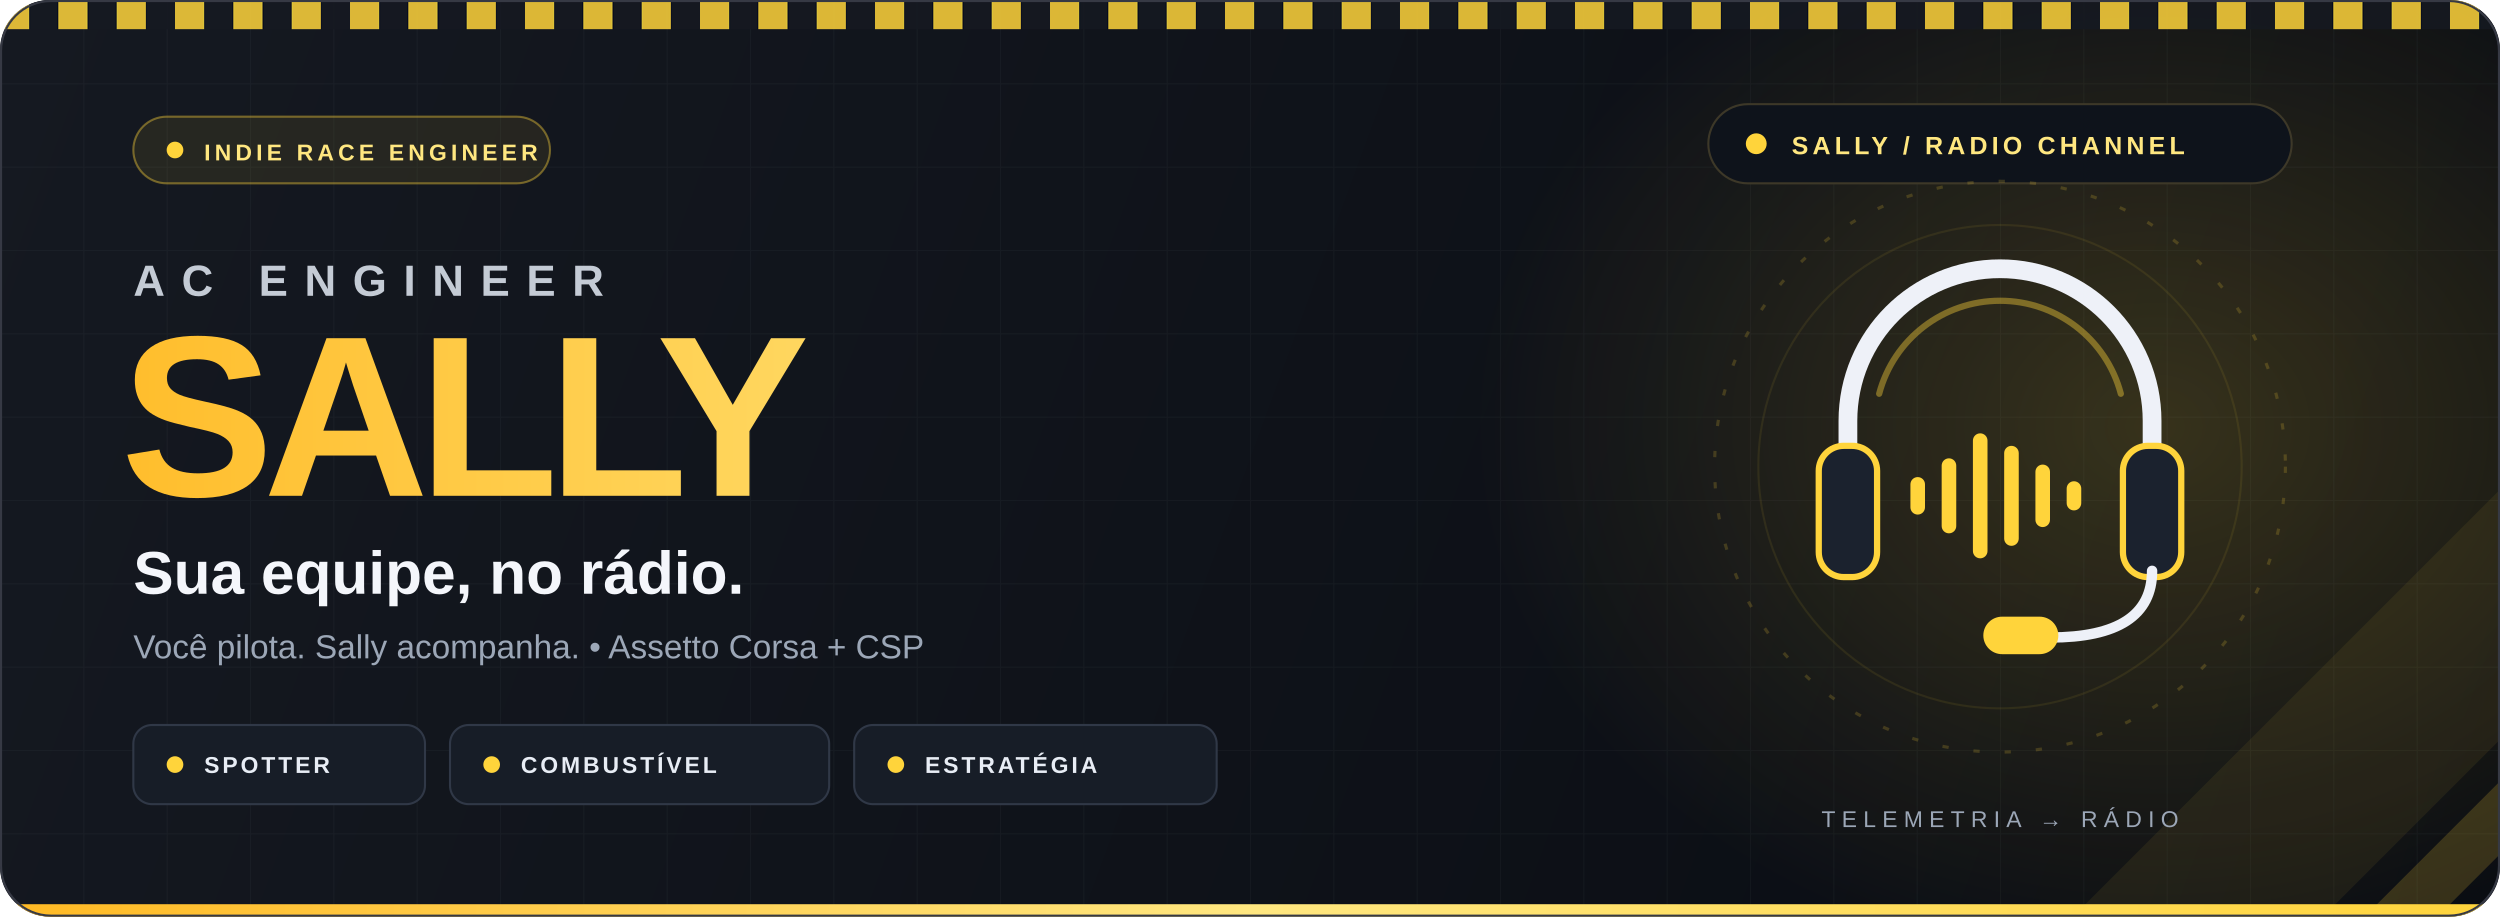
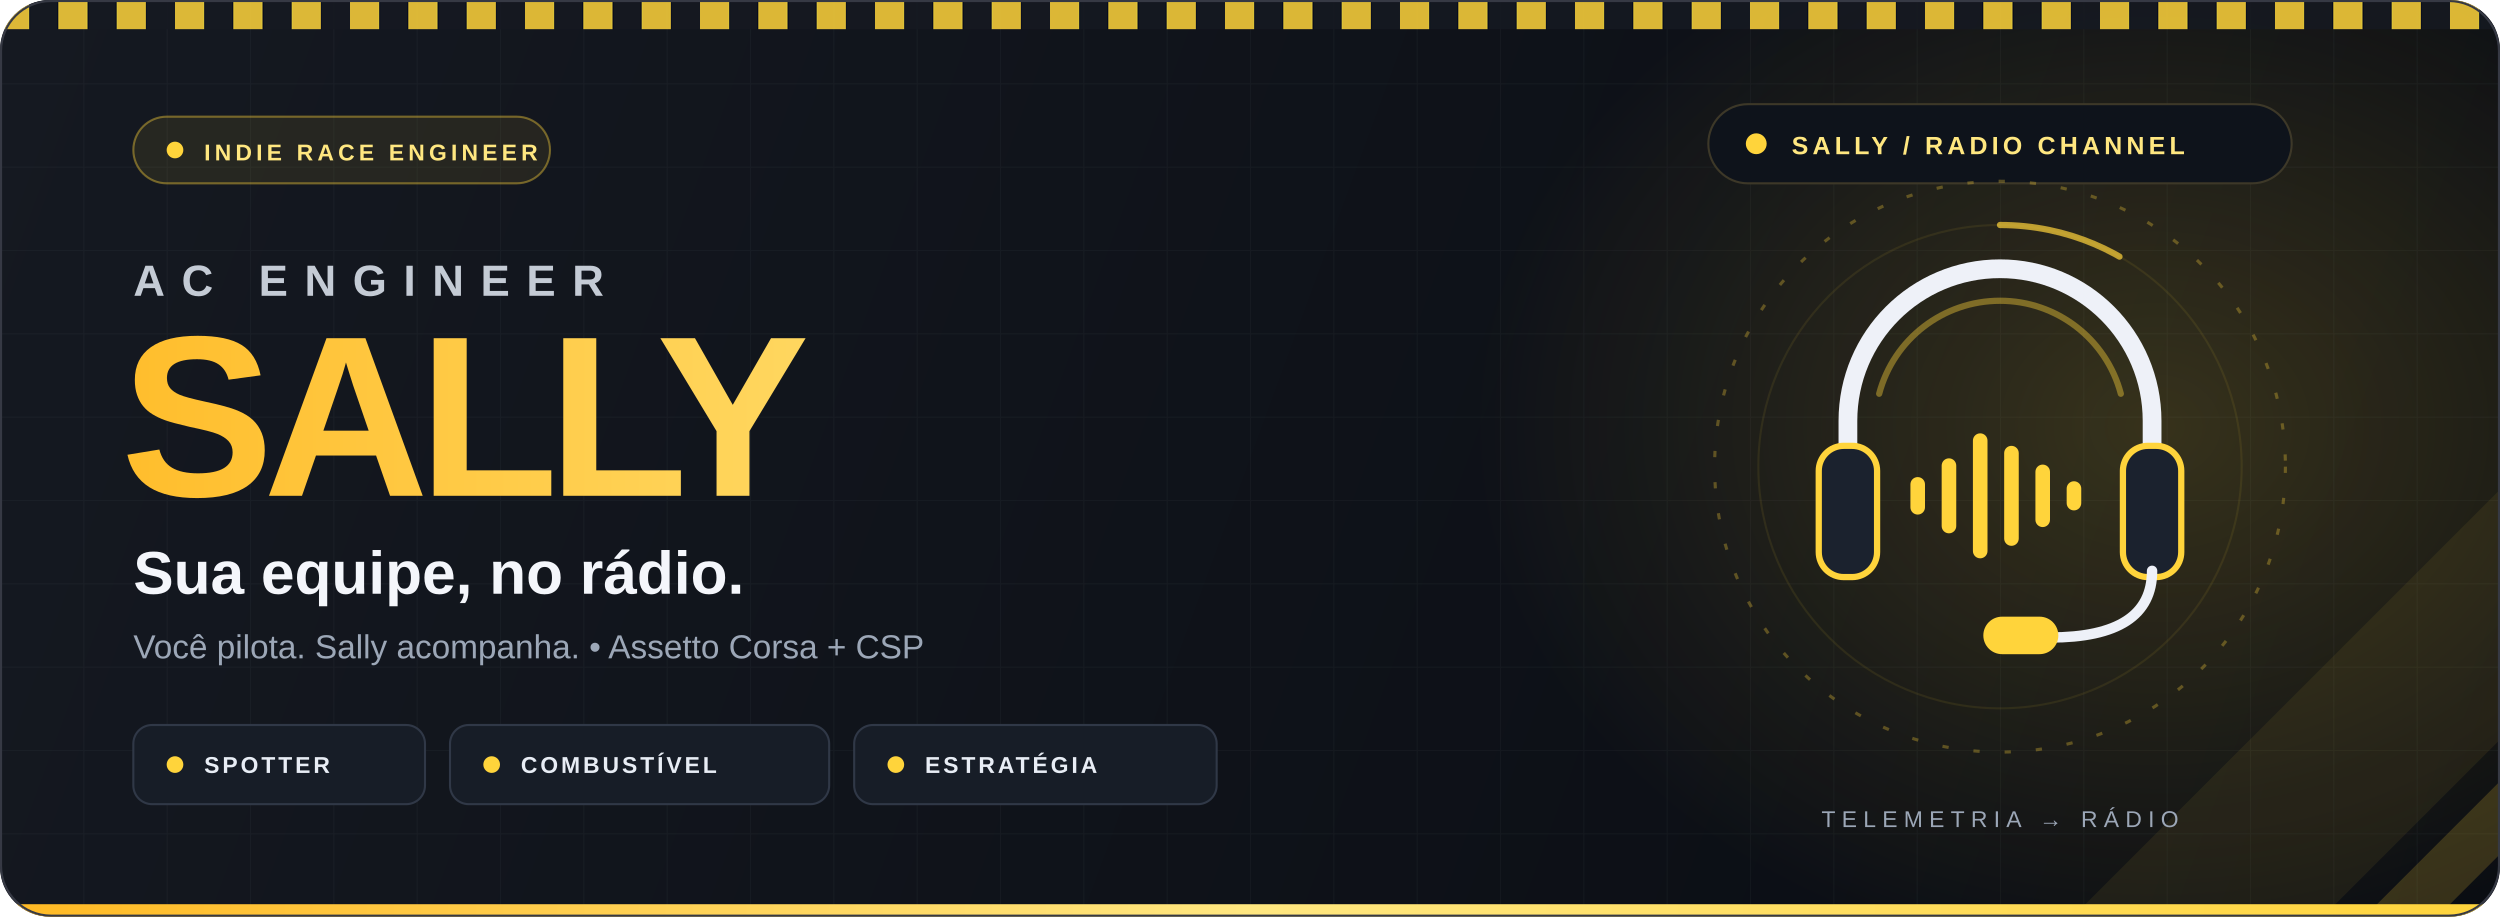
<svg xmlns="http://www.w3.org/2000/svg" width="1200" height="440" viewBox="0 0 1200 440" role="img" aria-labelledby="title desc">
  <defs>
    <linearGradient id="background" x1="0" y1="0" x2="1200" y2="440" gradientUnits="userSpaceOnUse">
      <stop stop-color="#151921" />
      <stop offset="1" stop-color="#090c12" />
    </linearGradient>
    <radialGradient id="glow">
      <stop stop-color="#ffd43b" stop-opacity=".18" />
      <stop offset="1" stop-color="#ffd43b" stop-opacity="0" />
    </radialGradient>
    <linearGradient id="gold" x1="0" y1="0" x2="1200" y2="0" gradientUnits="userSpaceOnUse">
      <stop stop-color="#ffb923" />
      <stop offset=".5" stop-color="#ffe780" />
      <stop offset="1" stop-color="#ffd43b" />
    </linearGradient>
    <pattern id="grid" width="40" height="40" patternUnits="userSpaceOnUse">
      <path d="M40 0H0V40" fill="none" stroke="#dce4ef" stroke-opacity=".035" />
    </pattern>
    <pattern id="check" width="28" height="14" patternUnits="userSpaceOnUse">
      <rect width="14" height="14" fill="#ffd43b" />
      <rect x="14" width="14" height="14" fill="#151921" />
    </pattern>
    <clipPath id="frame">
      <rect width="1200" height="440" rx="24" />
    </clipPath>
  </defs>
-   <style>
-     .signal { animation: signal 3s ease-in-out infinite; }
-     .wave { transform-box: fill-box; transform-origin: center; animation: wave 1.5s ease-in-out infinite alternate; }
-     .wave:nth-child(2n) { animation-delay: -.7s; }
-     .wave:nth-child(3n) { animation-delay: -1.1s; }
-     @keyframes signal { 0%, 100% { opacity: .95; } 50% { opacity: .35; } }
-     @keyframes wave { from { transform: scaleY(.4); } to { transform: scaleY(1); } }
-     @media (prefers-reduced-motion: reduce) { .signal, .wave { animation: none; } }
-   </style>
  <g clip-path="url(#frame)">
    <rect width="1200" height="440" fill="url(#background)" />
    <rect width="1200" height="440" fill="url(#grid)" />
-     <ellipse cx="1035" cy="205" rx="330" ry="260" fill="url(#glow)" />
+     <ellipse cx="1035" cy="205" rx="330" ry="260" fill="url(#glow)">
+       <animate attributeName="opacity" values=".45;1;.45" dur="4s" repeatCount="indefinite" />
+     </ellipse>
    <path d="M995 440H1115L1200 355V235Z" fill="#ffd43b" fill-opacity=".07" />
    <path d="M1135 440H1170L1200 410V375Z" fill="#ffd43b" fill-opacity=".18" />
    <rect width="1200" height="14" fill="url(#check)" opacity=".85" />
+     <rect x="-160" width="160" height="14" fill="#fff3ae" opacity=".35">
+       <animateTransform attributeName="transform" type="translate" from="0 0" to="1360 0" dur="4.5s" repeatCount="indefinite" />
+     </rect>
    <g font-family="Arial, Helvetica, sans-serif">
      <rect x="64" y="56" width="200" height="32" rx="16" fill="#ffd43b" fill-opacity=".08" stroke="#ffd43b" stroke-opacity=".4" />
-       <circle class="signal" cx="84" cy="72" r="4" fill="#ffd43b" />
+       <circle cx="84" cy="72" r="4" fill="#ffd43b">
+         <animate attributeName="opacity" values="1;.3;1" dur="2.4s" repeatCount="indefinite" />
+       </circle>
      <text x="98" y="77" font-size="11" font-weight="700" letter-spacing="2" fill="#ffe780">INDIE RACE ENGINEER</text>
      <text x="64" y="142" font-size="21" font-weight="700" letter-spacing="8" fill="#c4cbd5">AC ENGINEER</text>
      <text x="58" y="238" font-size="110" font-weight="800" letter-spacing="-5" fill="url(#gold)">SALLY</text>
      <text x="64" y="285" font-size="29" font-weight="700" fill="#f4f6fb">Sua equipe, no rádio.</text>
      <text x="64" y="316" font-size="16" fill="#9ca7b7">Você pilota. Sally acompanha. • Assetto Corsa + CSP</text>
      <g font-size="11" font-weight="700" letter-spacing="1.4" fill="#e8edf5">
        <rect x="64" y="348" width="140" height="38" rx="9" fill="#171d27" stroke="#303847" />
        <circle cx="84" cy="367" r="4" fill="#ffd43b" />
        <text x="98" y="371">SPOTTER</text>
        <rect x="216" y="348" width="182" height="38" rx="9" fill="#171d27" stroke="#303847" />
        <circle cx="236" cy="367" r="4" fill="#ffd43b" />
        <text x="250" y="371">COMBUSTÍVEL</text>
        <rect x="410" y="348" width="174" height="38" rx="9" fill="#171d27" stroke="#303847" />
        <circle cx="430" cy="367" r="4" fill="#ffd43b" />
        <text x="444" y="371">ESTRATÉGIA</text>
      </g>
      <rect x="820" y="50" width="280" height="38" rx="19" fill="#0e131b" stroke="#3d3828" />
-       <circle class="signal" cx="843" cy="69" r="5" fill="#ffd43b" />
+       <circle cx="843" cy="69" r="5" fill="#ffd43b">
+         <animate attributeName="opacity" values="1;.3;1" dur="2s" repeatCount="indefinite" />
+       </circle>
      <text x="860" y="74" font-size="12" font-weight="700" letter-spacing="2" fill="#ffe780">SALLY / RADIO CHANNEL</text>
    </g>
    <g transform="translate(960 224)" fill="none">
-       <circle r="137" stroke="#ffd43b" stroke-opacity=".18" stroke-width="1.5" stroke-dasharray="3 12" />
+       <circle r="137" stroke="#ffd43b" stroke-opacity=".3" stroke-width="1.5" stroke-dasharray="3 12">
+         <animateTransform attributeName="transform" type="rotate" from="0" to="360" dur="24s" repeatCount="indefinite" />
+       </circle>
      <circle r="116" stroke="#ffd43b" stroke-opacity=".08" />
+       <circle r="116" stroke="#ffd43b" stroke-opacity=".7" stroke-width="3" stroke-linecap="round" stroke-dasharray="60 669" transform="rotate(-90)">
+         <animateTransform attributeName="transform" type="rotate" from="-90" to="270" dur="9s" repeatCount="indefinite" />
+       </circle>
      <path d="M-73 19V-22a73 73 0 0 1 146 0V19" stroke="#eef1f8" stroke-width="9" stroke-linecap="round" />
      <path d="M-58-35a60 60 0 0 1 116 0" stroke="#ffd43b" stroke-opacity=".4" stroke-width="3" stroke-linecap="round" />
      <rect x="-87" y="-10" width="28" height="63" rx="12" fill="#1b222e" stroke="#ffd43b" stroke-width="3" />
      <rect x="59" y="-10" width="28" height="63" rx="12" fill="#1b222e" stroke="#ffd43b" stroke-width="3" />
      <path d="M73 50Q73 82 24 82" stroke="#eef1f8" stroke-width="5" stroke-linecap="round" />
      <rect x="-8" y="72" width="36" height="18" rx="9" fill="#ffd43b" />
      <g fill="#ffd43b">
-         <rect class="wave" x="-43" y="5" width="7" height="18" rx="3.5" />
-         <rect class="wave" x="-28" y="-4" width="7" height="36" rx="3.5" />
-         <rect class="wave" x="-13" y="-16" width="7" height="60" rx="3.5" />
-         <rect class="wave" x="2" y="-10" width="7" height="48" rx="3.5" />
-         <rect class="wave" x="17" y="-1" width="7" height="30" rx="3.5" />
-         <rect class="wave" x="32" y="7" width="7" height="14" rx="3.5" />
+         <rect x="-43" y="5" width="7" height="18" rx="3.5">
+           <animate attributeName="height" values="18;38;12;26;18" dur="1.4s" repeatCount="indefinite" />
+           <animate attributeName="y" values="5;-5;8;1;5" dur="1.4s" repeatCount="indefinite" />
+         </rect>
+         <rect x="-28" y="-4" width="7" height="36" rx="3.5">
+           <animate attributeName="height" values="36;14;48;20;36" dur="1.9s" repeatCount="indefinite" />
+           <animate attributeName="y" values="-4;7;-10;4;-4" dur="1.9s" repeatCount="indefinite" />
+         </rect>
+         <rect x="-13" y="-16" width="7" height="60" rx="3.5">
+           <animate attributeName="height" values="60;26;44;18;60" dur="1.6s" repeatCount="indefinite" />
+           <animate attributeName="y" values="-16;1;-8;5;-16" dur="1.6s" repeatCount="indefinite" />
+         </rect>
+         <rect x="2" y="-10" width="7" height="48" rx="3.5">
+           <animate attributeName="height" values="48;20;58;30;48" dur="1.7s" repeatCount="indefinite" />
+           <animate attributeName="y" values="-10;4;-15;-1;-10" dur="1.7s" repeatCount="indefinite" />
+         </rect>
+         <rect x="17" y="-1" width="7" height="30" rx="3.5">
+           <animate attributeName="height" values="30;52;16;42;30" dur="1.5s" repeatCount="indefinite" />
+           <animate attributeName="y" values="-1;-12;6;-7;-1" dur="1.5s" repeatCount="indefinite" />
+         </rect>
+         <rect x="32" y="7" width="7" height="14" rx="3.5">
+           <animate attributeName="height" values="14;30;44;20;14" dur="1.8s" repeatCount="indefinite" />
+           <animate attributeName="y" values="7;-1;-8;4;7" dur="1.8s" repeatCount="indefinite" />
+         </rect>
      </g>
    </g>
    <text x="960" y="397" text-anchor="middle" font-family="Arial, Helvetica, sans-serif" font-size="11" letter-spacing="3" fill="#9ca7b7">TELEMETRIA → RÁDIO</text>
    <rect y="434" width="1200" height="6" fill="url(#gold)" />
+     <rect x="-180" y="434" width="180" height="6" fill="#fff3ae" opacity=".8">
+       <animateTransform attributeName="transform" type="translate" from="0 0" to="1380 0" dur="4s" repeatCount="indefinite" />
+     </rect>
  </g>
  <rect x=".5" y=".5" width="1199" height="439" rx="24" fill="none" stroke="#363944" />
</svg>
